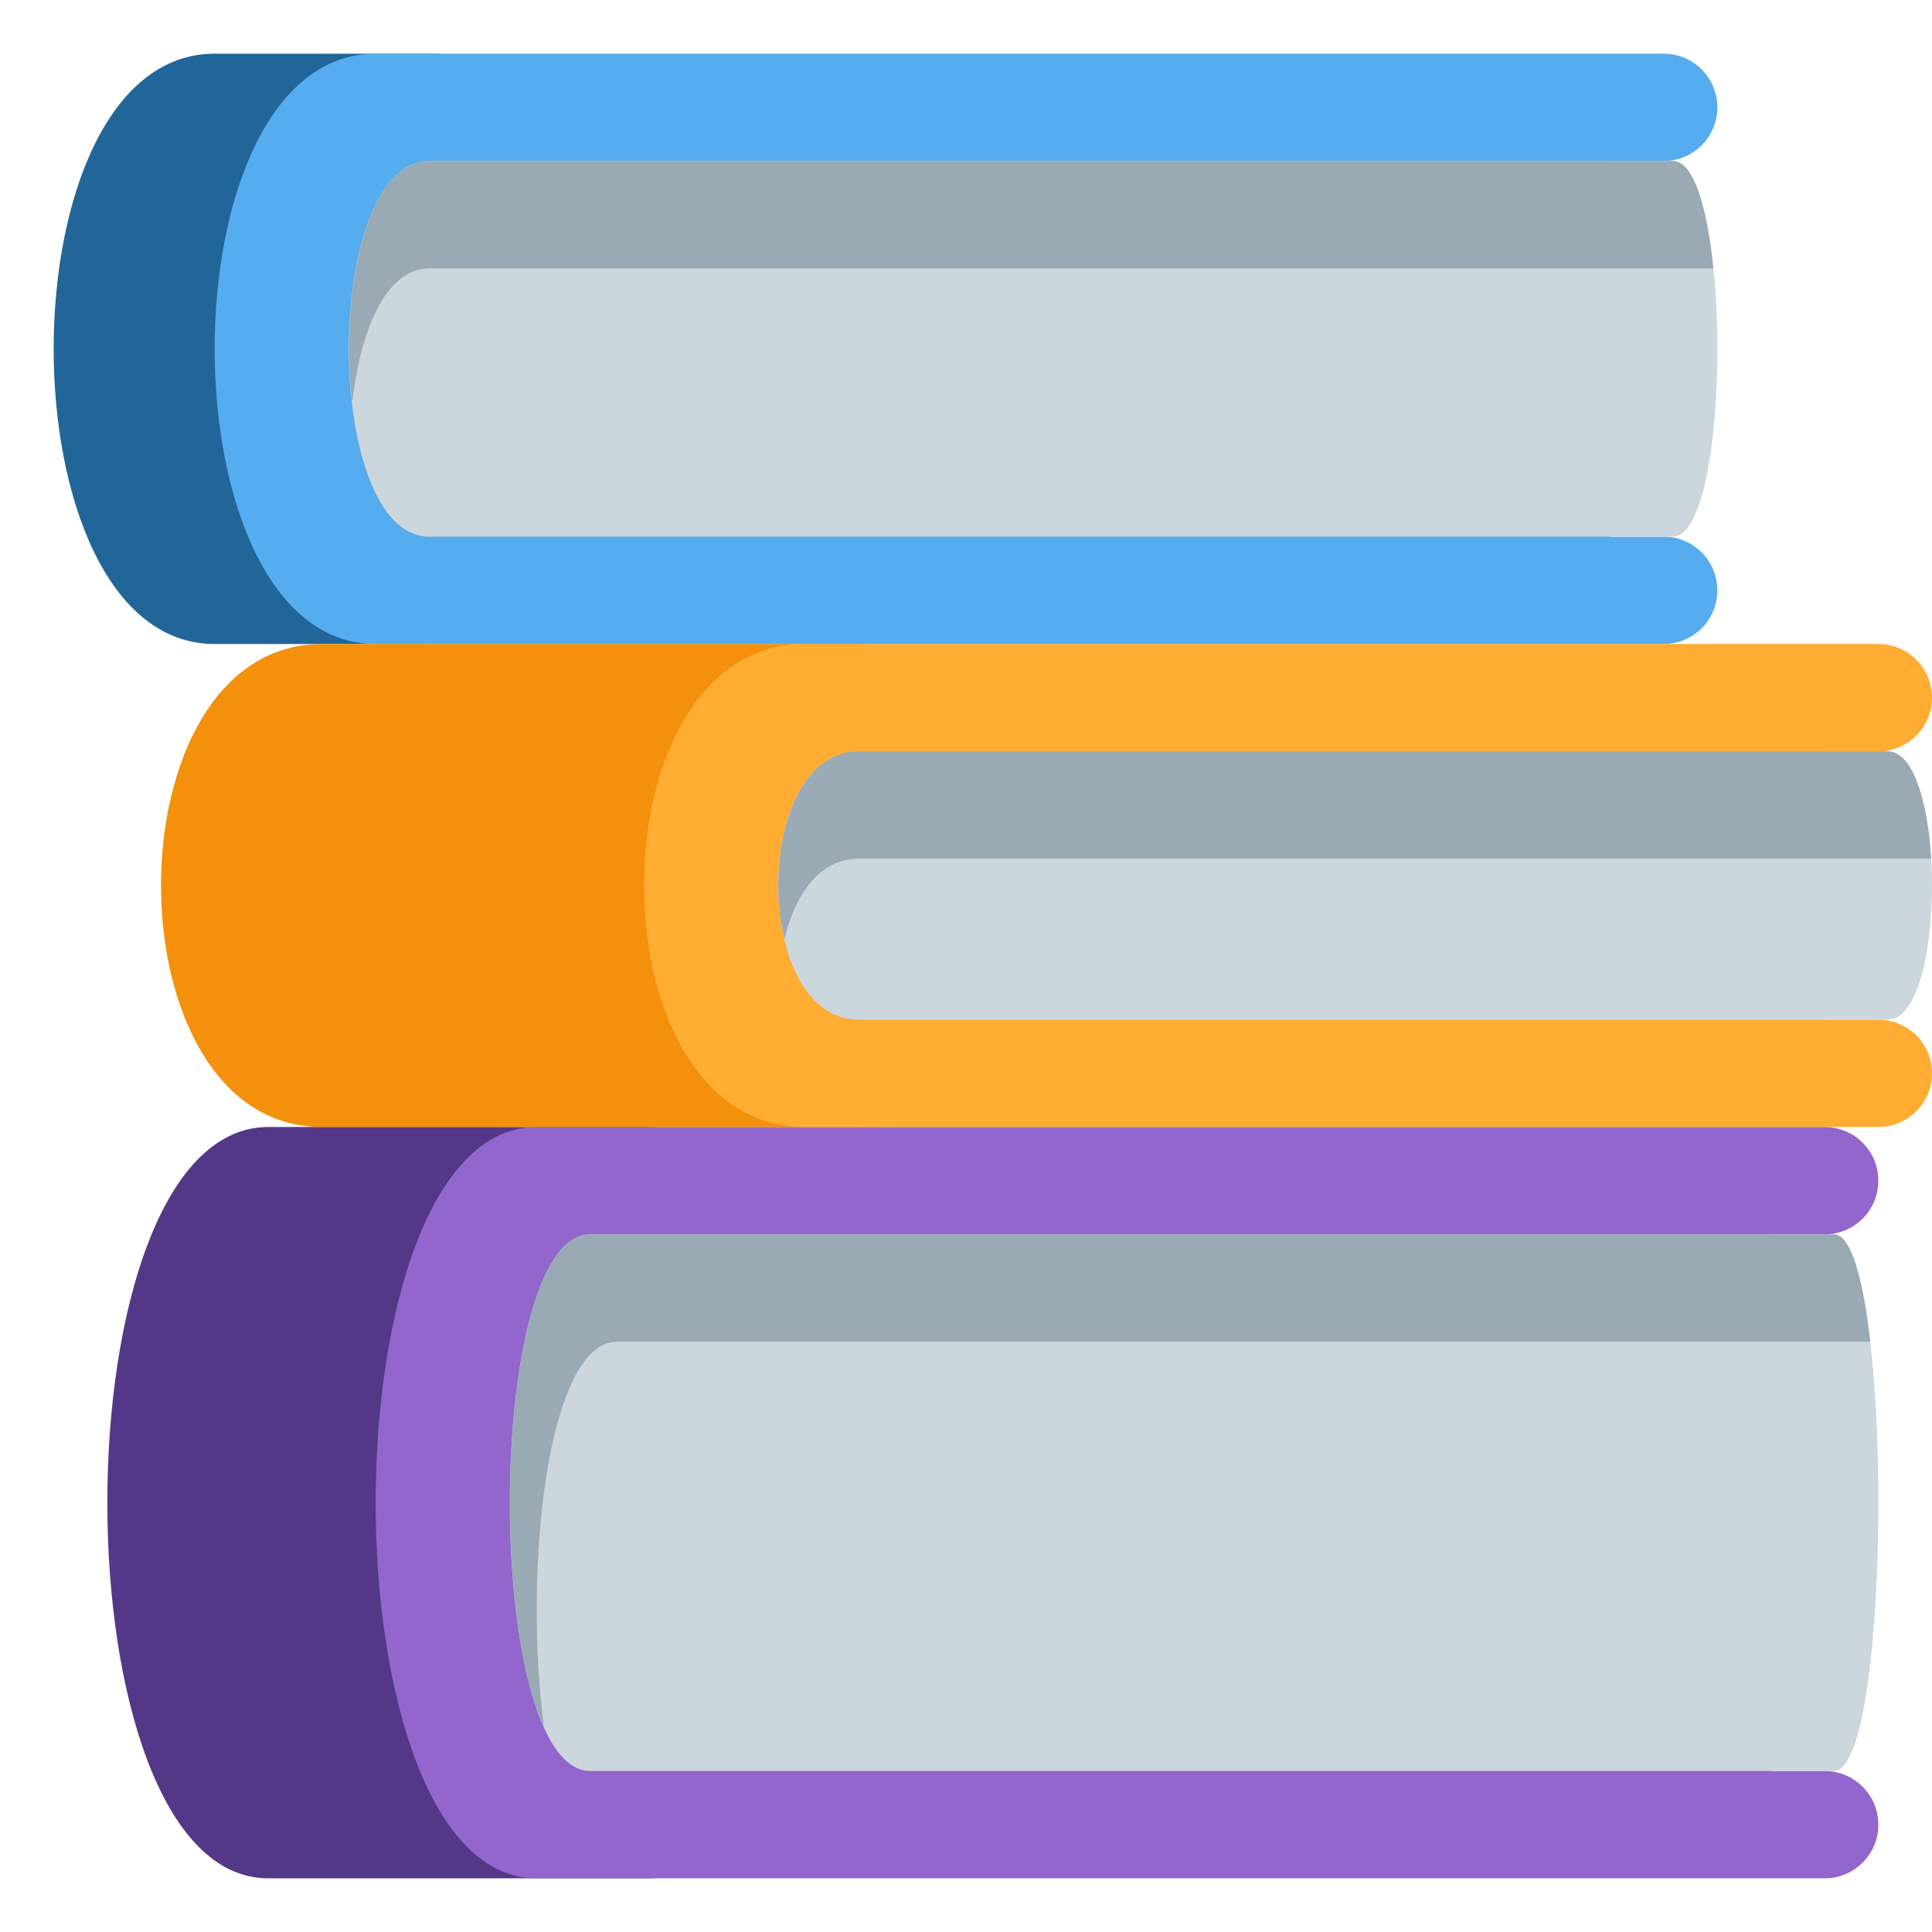
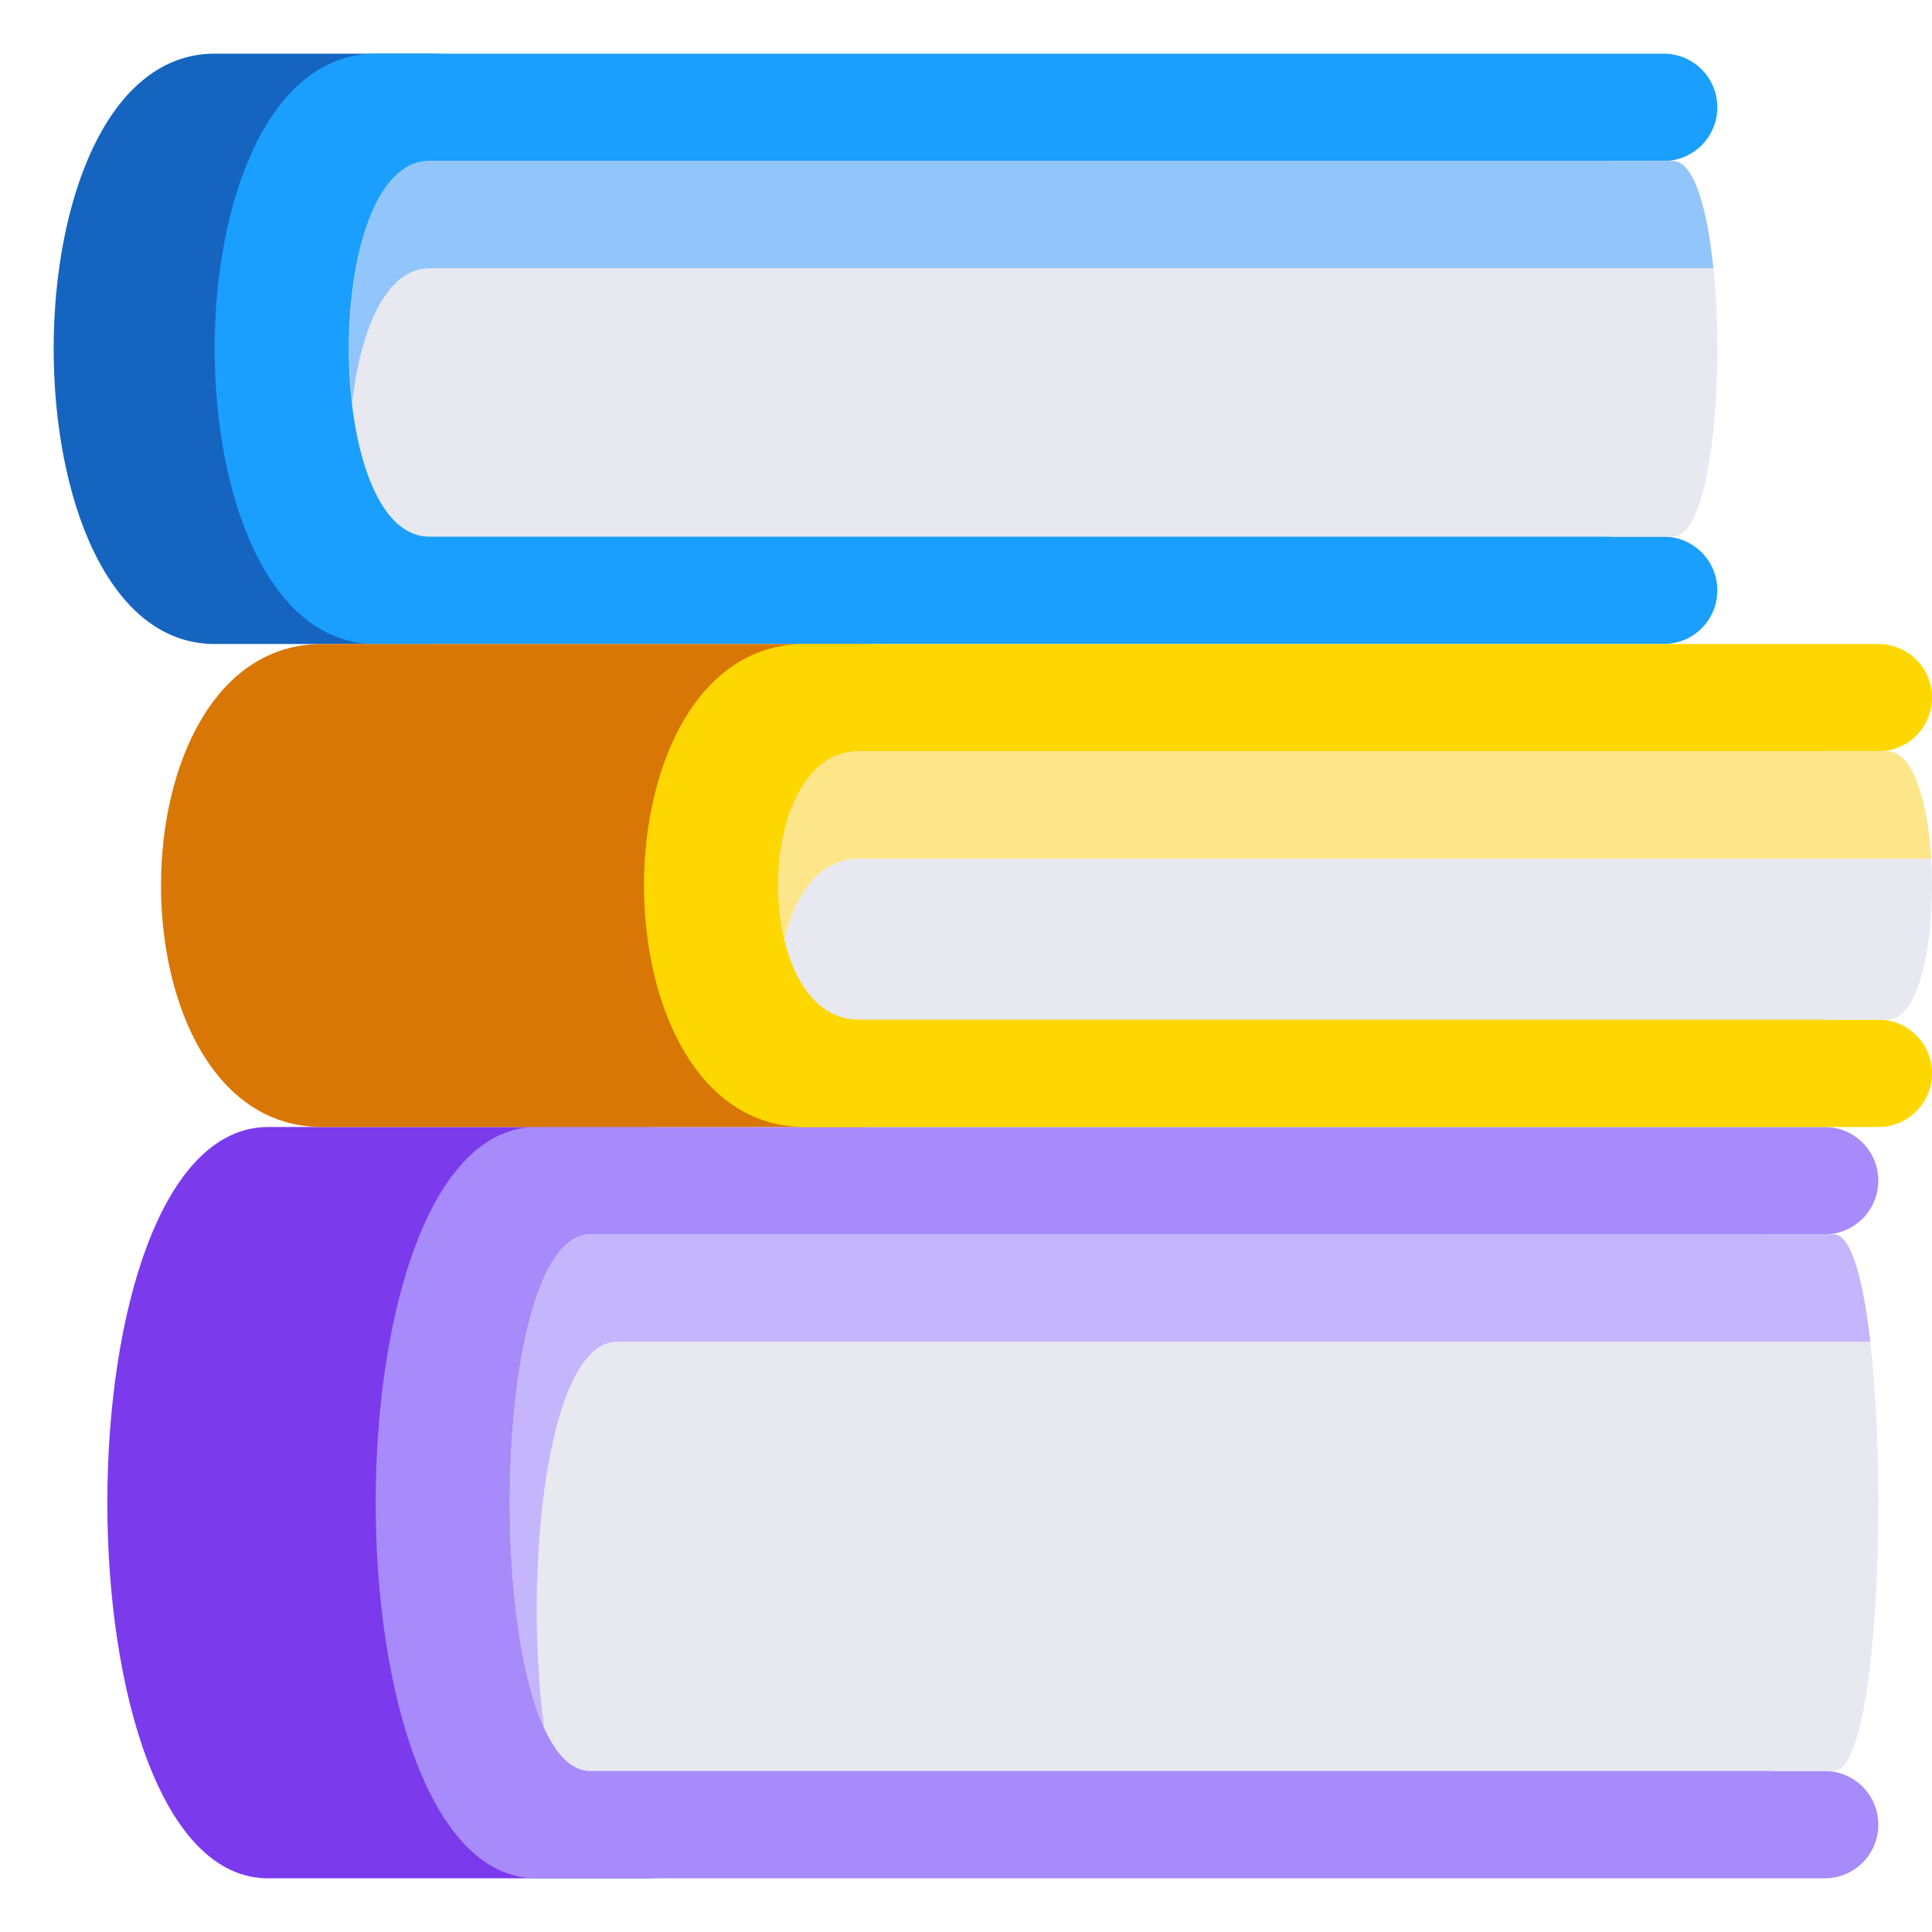
<svg xmlns="http://www.w3.org/2000/svg" viewBox="0 0 36 36">
-   <path fill="#553788" d="M15 31c0 2.209-.791 4-3 4H5c-4 0-4-14 0-14h7c2.209 0 3 1.791 3 4v6z" />
-   <path fill="#9266CC" d="M34 33h-1V23h1c.553 0 1-.447 1-1s-.447-1-1-1H10c-4 0-4 14 0 14h24c.553 0 1-.447 1-1s-.447-1-1-1z" />
-   <path fill="#CCD6DD" d="M34.172 33H11c-2 0-2-10 0-10h23.172c1.104 0 1.104 10 0 10z" />
-   <path fill="#99AAB5" d="M11.5 25h23.35c-.135-1.175-.36-2-.678-2H11c-1.651 0-1.938 6.808-.863 9.188C9.745 29.229 10.199 25 11.5 25z" />
-   <path fill="#269" d="M12 8c0 2.209-1.791 4-4 4H4C0 12 0 1 4 1h4c2.209 0 4 1.791 4 4v3z" />
-   <path fill="#55ACEE" d="M31 10h-1V3h1c.553 0 1-.447 1-1s-.447-1-1-1H7C3 1 3 12 7 12h24c.553 0 1-.447 1-1s-.447-1-1-1z" />
-   <path fill="#CCD6DD" d="M31.172 10H8c-2 0-2-7 0-7h23.172c1.104 0 1.104 7 0 7z" />
-   <path fill="#99AAB5" d="M8 5h23.925c-.114-1.125-.364-2-.753-2H8C6.807 3 6.331 5.489 6.562 7.5 6.718 6.142 7.193 5 8 5z" />
-   <path fill="#F4900C" d="M20 17c0 2.209-1.791 4-4 4H6c-4 0-4-9 0-9h10c2.209 0 4 1.791 4 4v1z" />
-   <path fill="#FFAC33" d="M35 19h-1v-5h1c.553 0 1-.447 1-1s-.447-1-1-1H15c-4 0-4 9 0 9h20c.553 0 1-.447 1-1s-.447-1-1-1z" />
-   <path fill="#CCD6DD" d="M35.172 19H16c-2 0-2-5 0-5h19.172c1.104 0 1.104 5 0 5z" />
-   <path fill="#99AAB5" d="M16 16h19.984c-.065-1.062-.334-2-.812-2H16c-1.274 0-1.733 2.027-1.383 3.5.198-.839.657-1.5 1.383-1.5z" />
+   <path fill="#7c3aed" d="M15 31c0 2.209-.791 4-3 4H5c-4 0-4-14 0-14h7c2.209 0 3 1.791 3 4v6z" />
+   <path fill="#a78bfa" d="M34 33h-1V23h1c.553 0 1-.447 1-1s-.447-1-1-1H10c-4 0-4 14 0 14h24c.553 0 1-.447 1-1s-.447-1-1-1z" />
+   <path fill="#e8e8f0" d="M34.172 33H11c-2 0-2-10 0-10h23.172c1.104 0 1.104 10 0 10z" />
+   <path fill="#c4b5fd" d="M11.5 25h23.35c-.135-1.175-.36-2-.678-2H11c-1.651 0-1.938 6.808-.863 9.188C9.745 29.229 10.199 25 11.5 25z" />
+   <path fill="#1565c0" d="M12 8c0 2.209-1.791 4-4 4H4C0 12 0 1 4 1h4c2.209 0 4 1.791 4 4v3z" />
+   <path fill="#1a9fff" d="M31 10h-1V3h1c.553 0 1-.447 1-1s-.447-1-1-1H7C3 1 3 12 7 12h24c.553 0 1-.447 1-1s-.447-1-1-1z" />
+   <path fill="#e8e8f0" d="M31.172 10H8c-2 0-2-7 0-7h23.172c1.104 0 1.104 7 0 7z" />
+   <path fill="#93c5fd" d="M8 5h23.925c-.114-1.125-.364-2-.753-2H8C6.807 3 6.331 5.489 6.562 7.5 6.718 6.142 7.193 5 8 5z" />
+   <path fill="#d97706" d="M20 17c0 2.209-1.791 4-4 4H6c-4 0-4-9 0-9h10c2.209 0 4 1.791 4 4v1z" />
+   <path fill="#FFD700" d="M35 19h-1v-5h1c.553 0 1-.447 1-1s-.447-1-1-1H15c-4 0-4 9 0 9h20c.553 0 1-.447 1-1s-.447-1-1-1z" />
+   <path fill="#e8e8f0" d="M35.172 19H16c-2 0-2-5 0-5h19.172c1.104 0 1.104 5 0 5z" />
+   <path fill="#fde68a" d="M16 16h19.984c-.065-1.062-.334-2-.812-2H16c-1.274 0-1.733 2.027-1.383 3.5.198-.839.657-1.5 1.383-1.5z" />
</svg>
